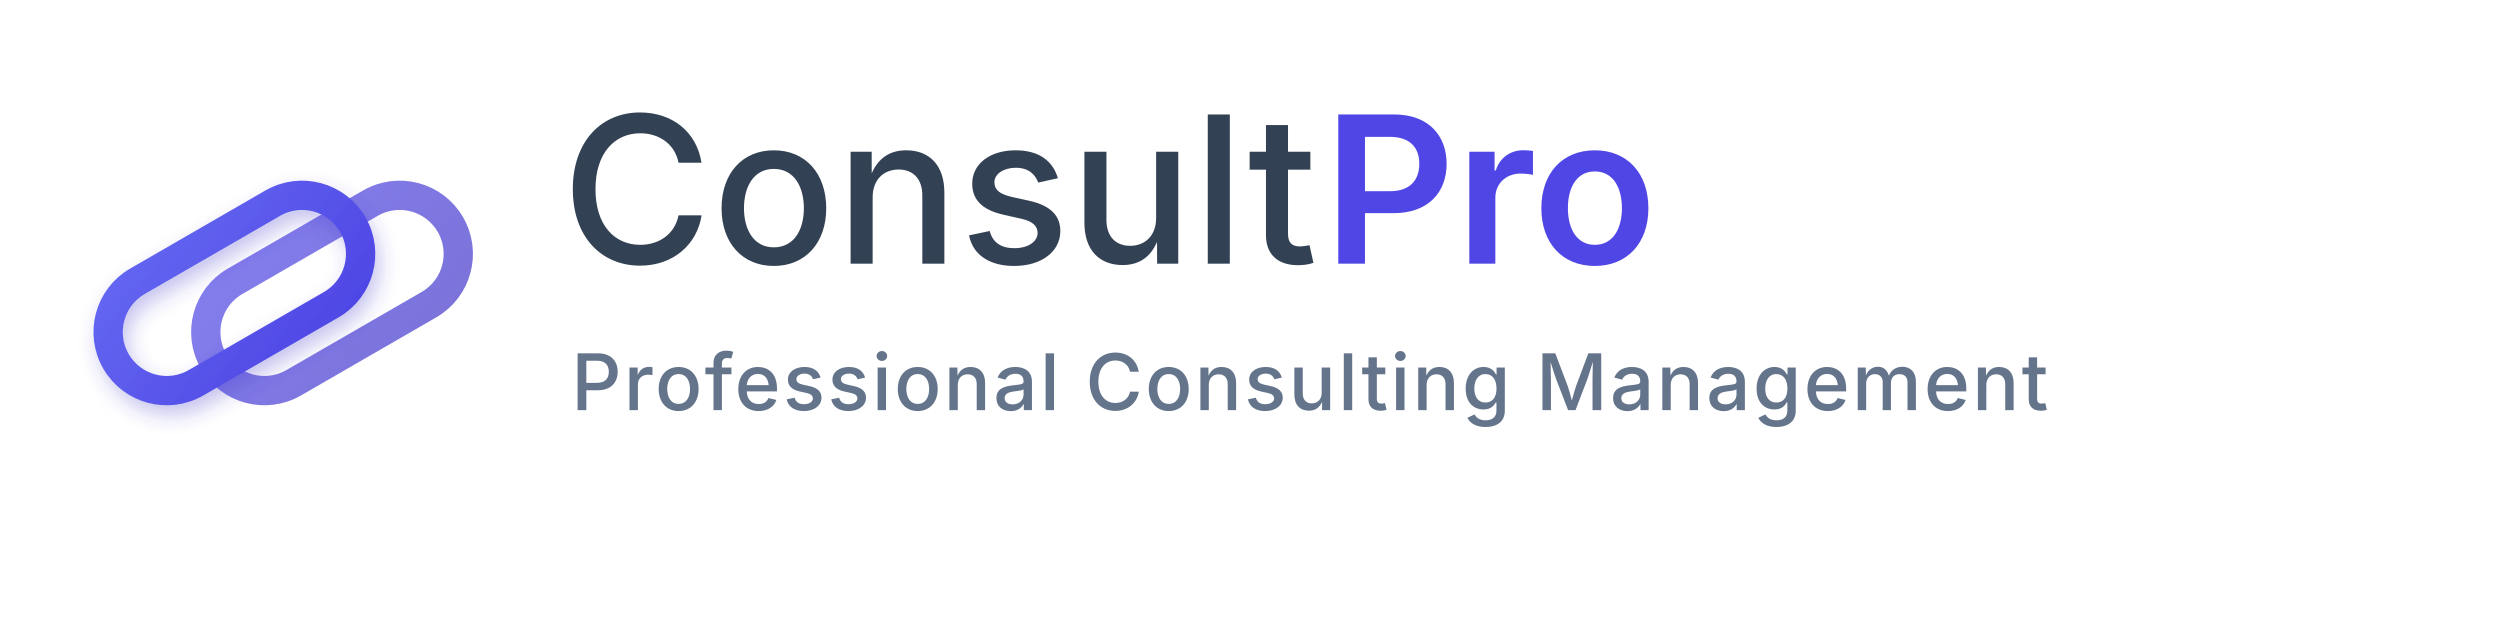
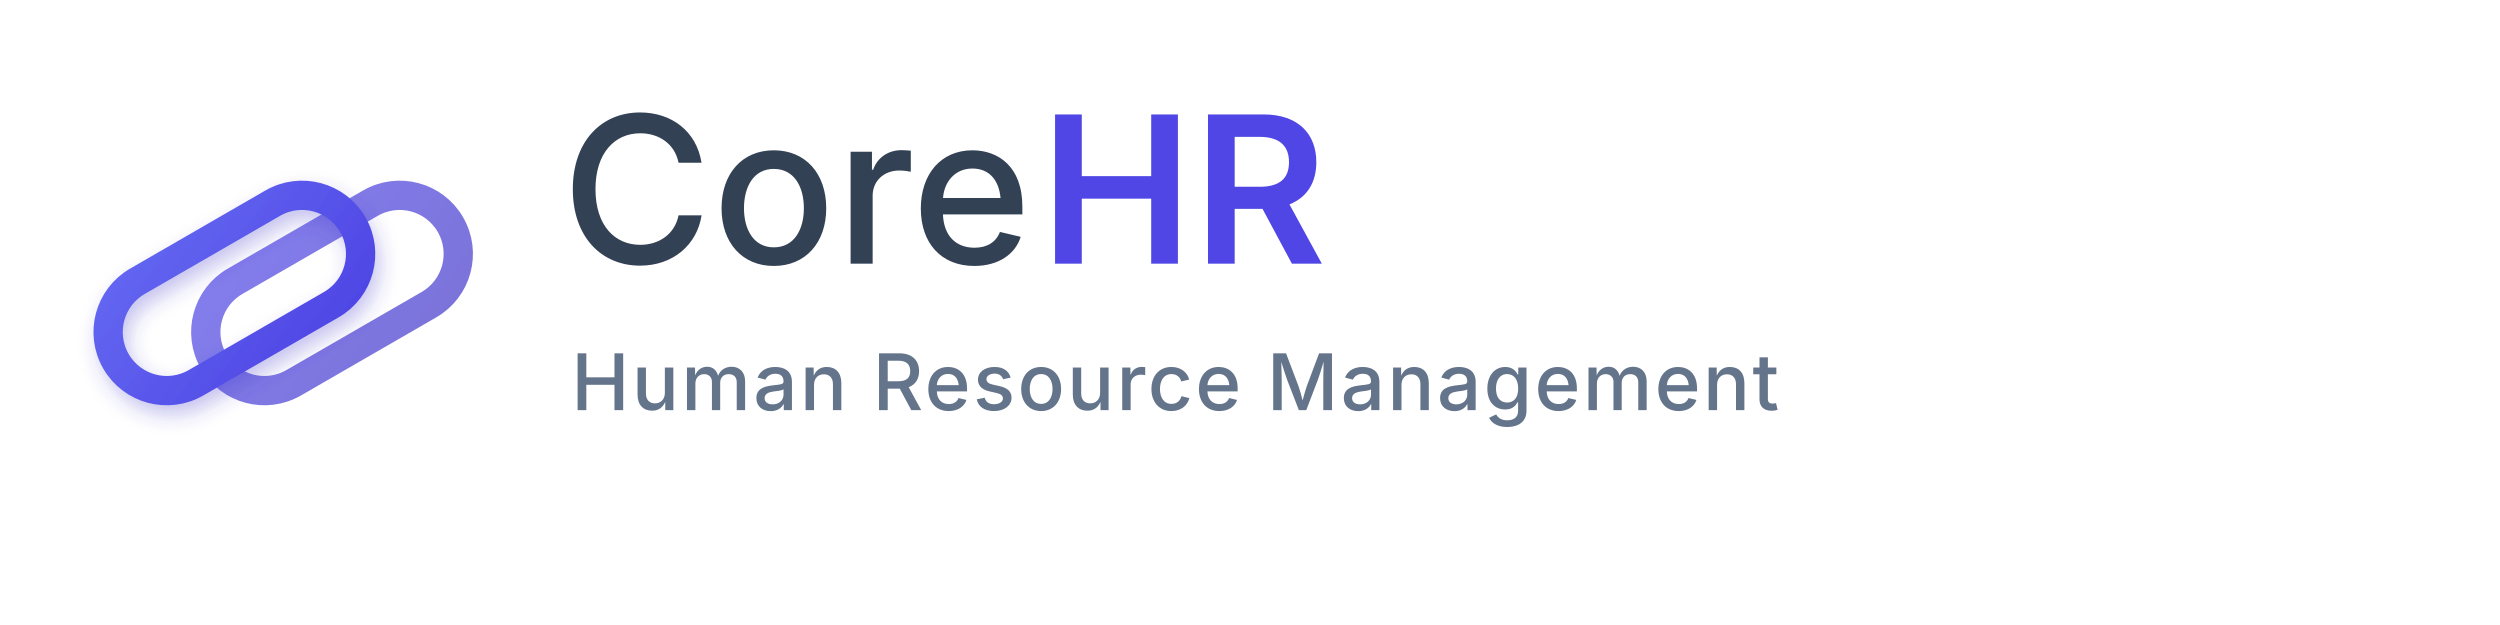
<svg xmlns="http://www.w3.org/2000/svg" width="512" height="128" viewBox="0 0 512 128">
  <defs>
    <style>
-       .text-consult { fill: #334155; font-family: system-ui,-apple-system,BlinkMacSystemFont,'Segoe UI',sans-serif; font-size: 42px; font-weight: 500; }
-       .text-pro { fill: #4f46e5; font-family: system-ui,-apple-system,BlinkMacSystemFont,'Segoe UI',sans-serif; font-size: 42px; font-weight: 600; }
+       .text-core { fill: #334155; font-family: system-ui,-apple-system,BlinkMacSystemFont,'Segoe UI',sans-serif; font-size: 42px; font-weight: 500; }
+       .text-hr { fill: #4f46e5; font-family: system-ui,-apple-system,BlinkMacSystemFont,'Segoe UI',sans-serif; font-size: 42px; font-weight: 600; }
      .tagline { fill: #64748b; font-family: system-ui,-apple-system,BlinkMacSystemFont,'Segoe UI',sans-serif; font-size: 16px; font-weight: 500; letter-spacing: 0.5px; }
    </style>
    <linearGradient id="link1Gradient" x1="0%" y1="0%" x2="100%" y2="100%">
      <stop offset="0%" style="stop-color:#6366f1" />
      <stop offset="100%" style="stop-color:#4f46e5" />
    </linearGradient>
    <linearGradient id="link2Gradient" x1="0%" y1="0%" x2="100%" y2="100%">
      <stop offset="0%" style="stop-color:#4f46e5" />
      <stop offset="100%" style="stop-color:#4338ca" />
    </linearGradient>
    <filter id="shadow" x="-20%" y="-20%" width="140%" height="140%">
      <feDropShadow dx="1" dy="2" stdDeviation="2" flood-color="#4338ca" flood-opacity="0.3" />
    </filter>
  </defs>
  <g transform="translate(12,16)">
    <rect x="28" y="32" rx="12" ry="12" width="56" height="24" fill="none" stroke="url(#link2Gradient)" stroke-width="6" stroke-linecap="round" transform="rotate(-30 56 44)" opacity="0.7" />
  </g>
  <g transform="translate(12,16)" filter="url(#shadow)">
    <rect x="8" y="32" rx="12" ry="12" width="56" height="24" fill="none" stroke="url(#link1Gradient)" stroke-width="6" stroke-linecap="round" transform="rotate(-30 36 44)" />
  </g>
  <g transform="translate(115,54)">
-     <text class="text-consult" x="0" y="0">Consult</text>
-     <text class="text-pro" x="156" y="0">Pro</text>
-     <text class="tagline" x="2" y="30">Professional Consulting Management</text>
+     <text class="text-core" x="0" y="0">Core</text>
+     <text class="text-hr" x="98" y="0">HR</text>
+     <text class="tagline" x="2" y="30">Human Resource Management</text>
  </g>
</svg>
